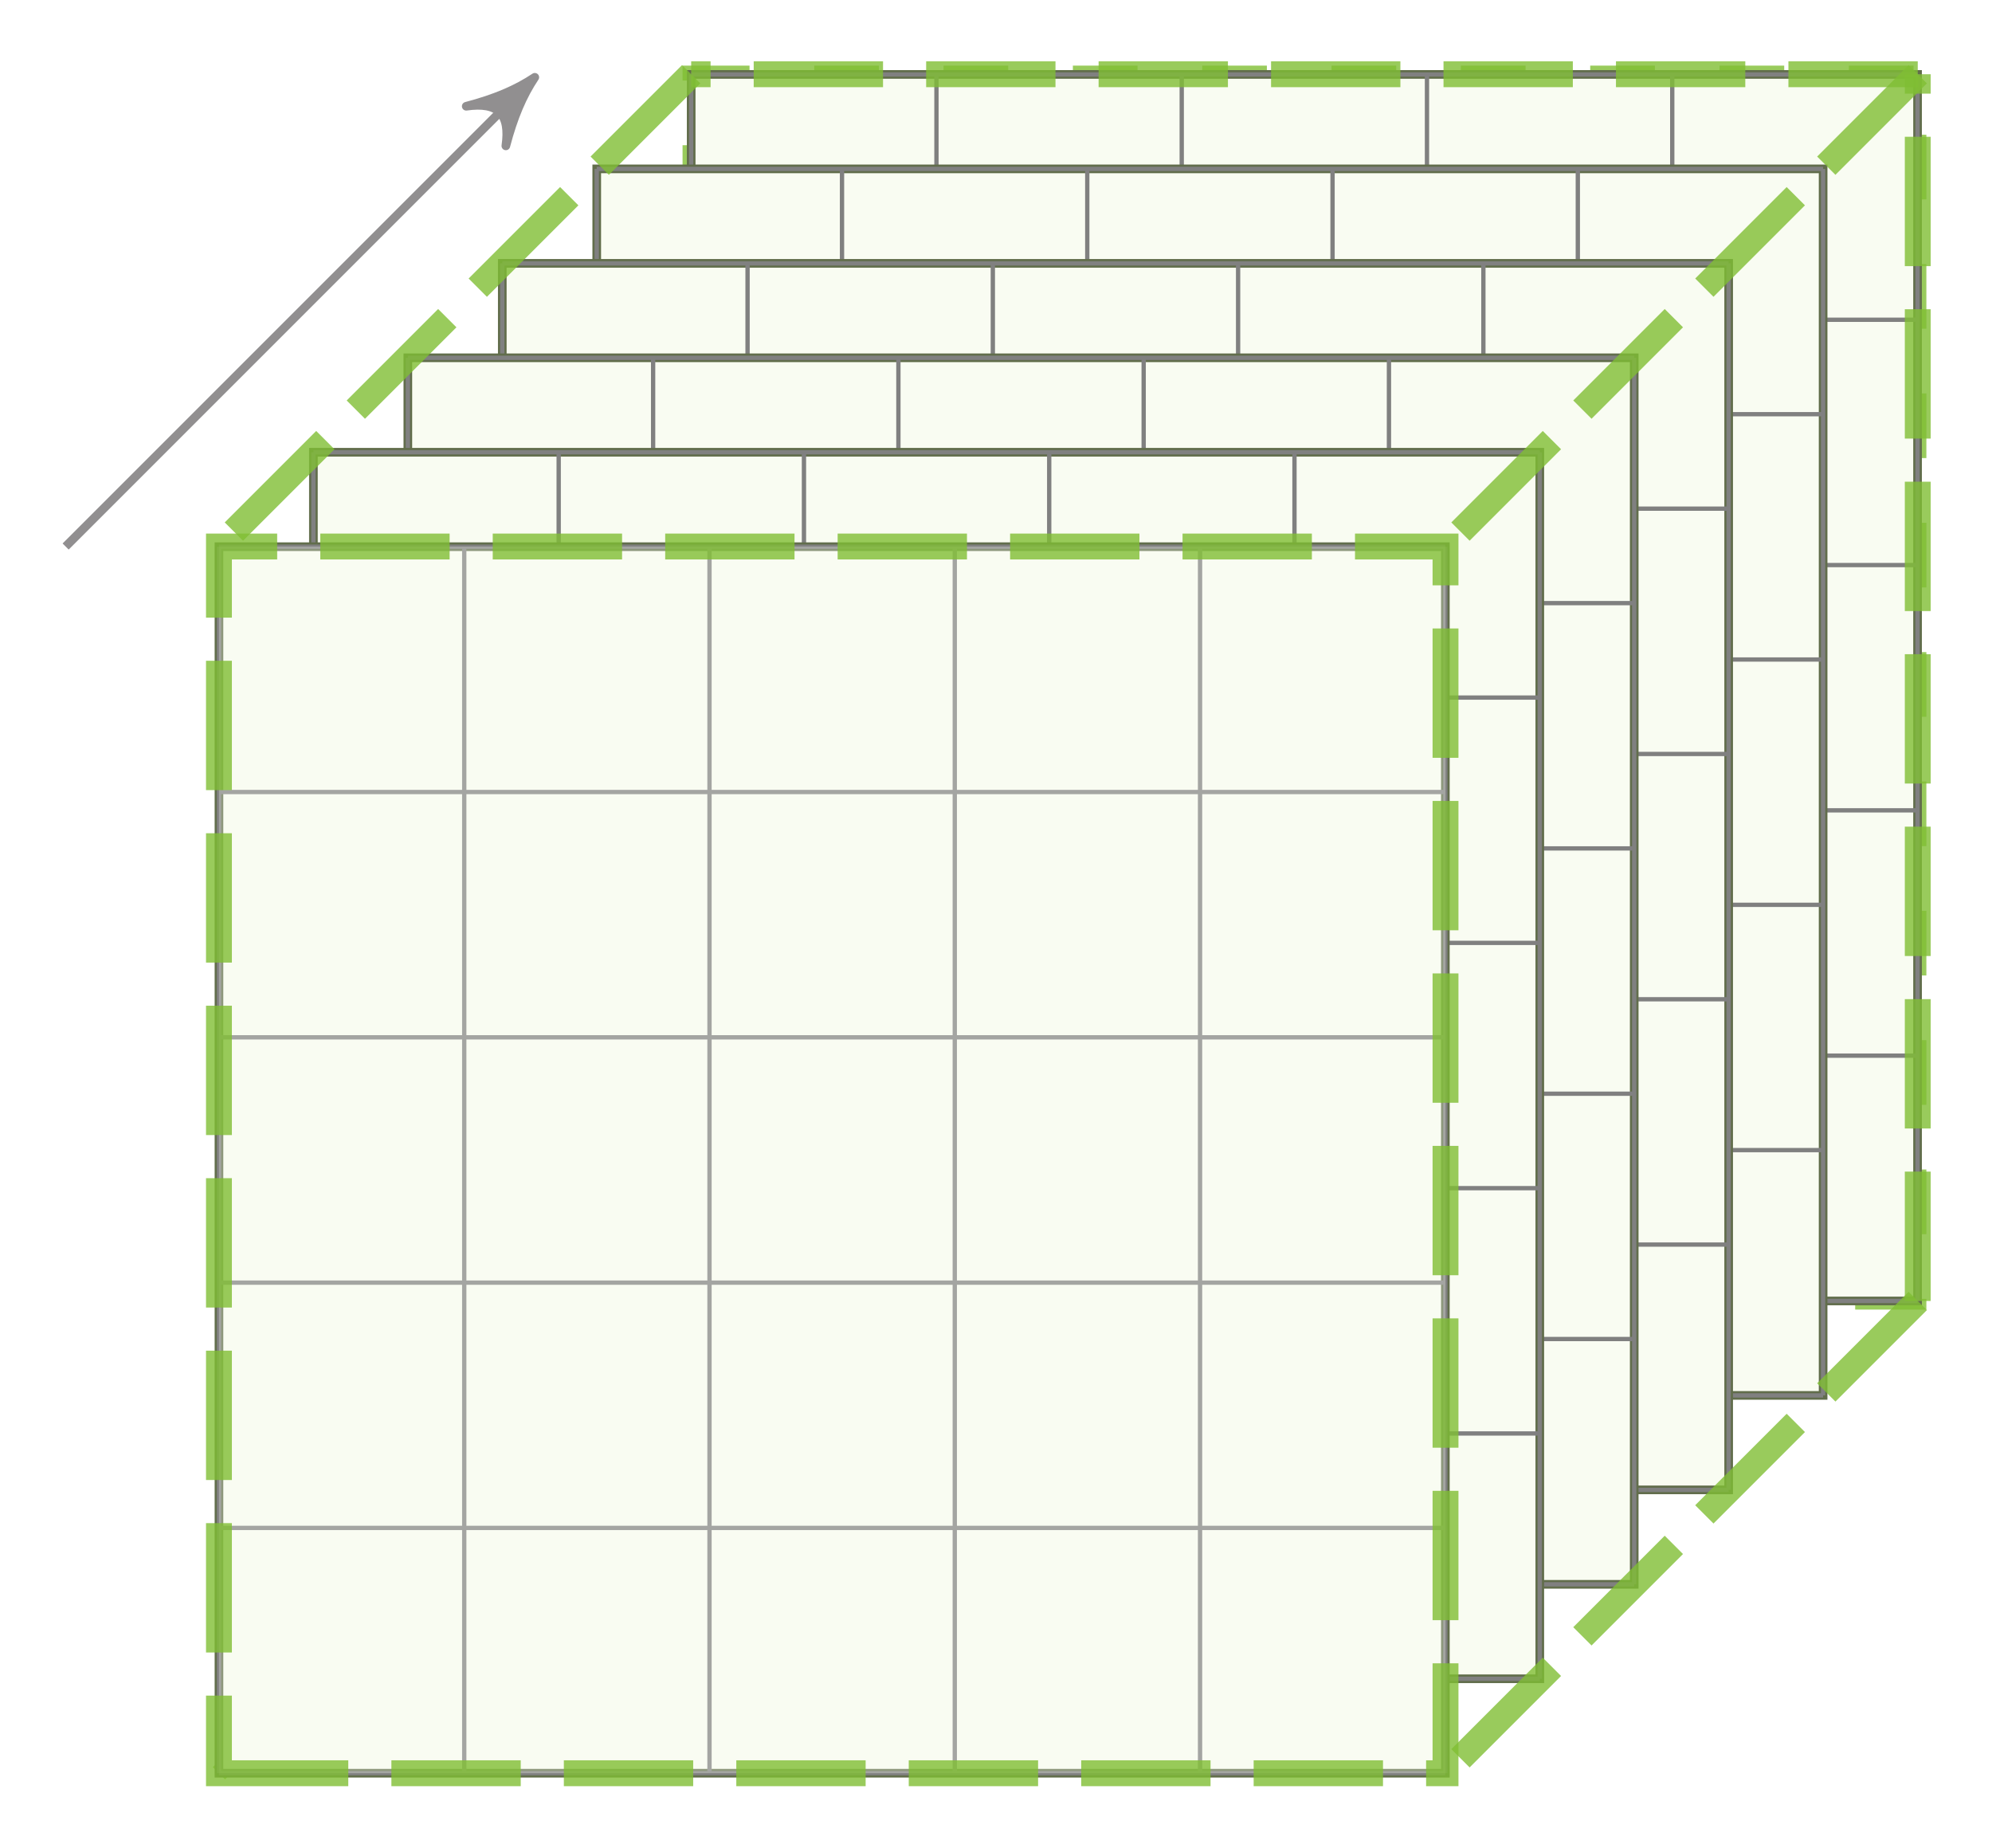
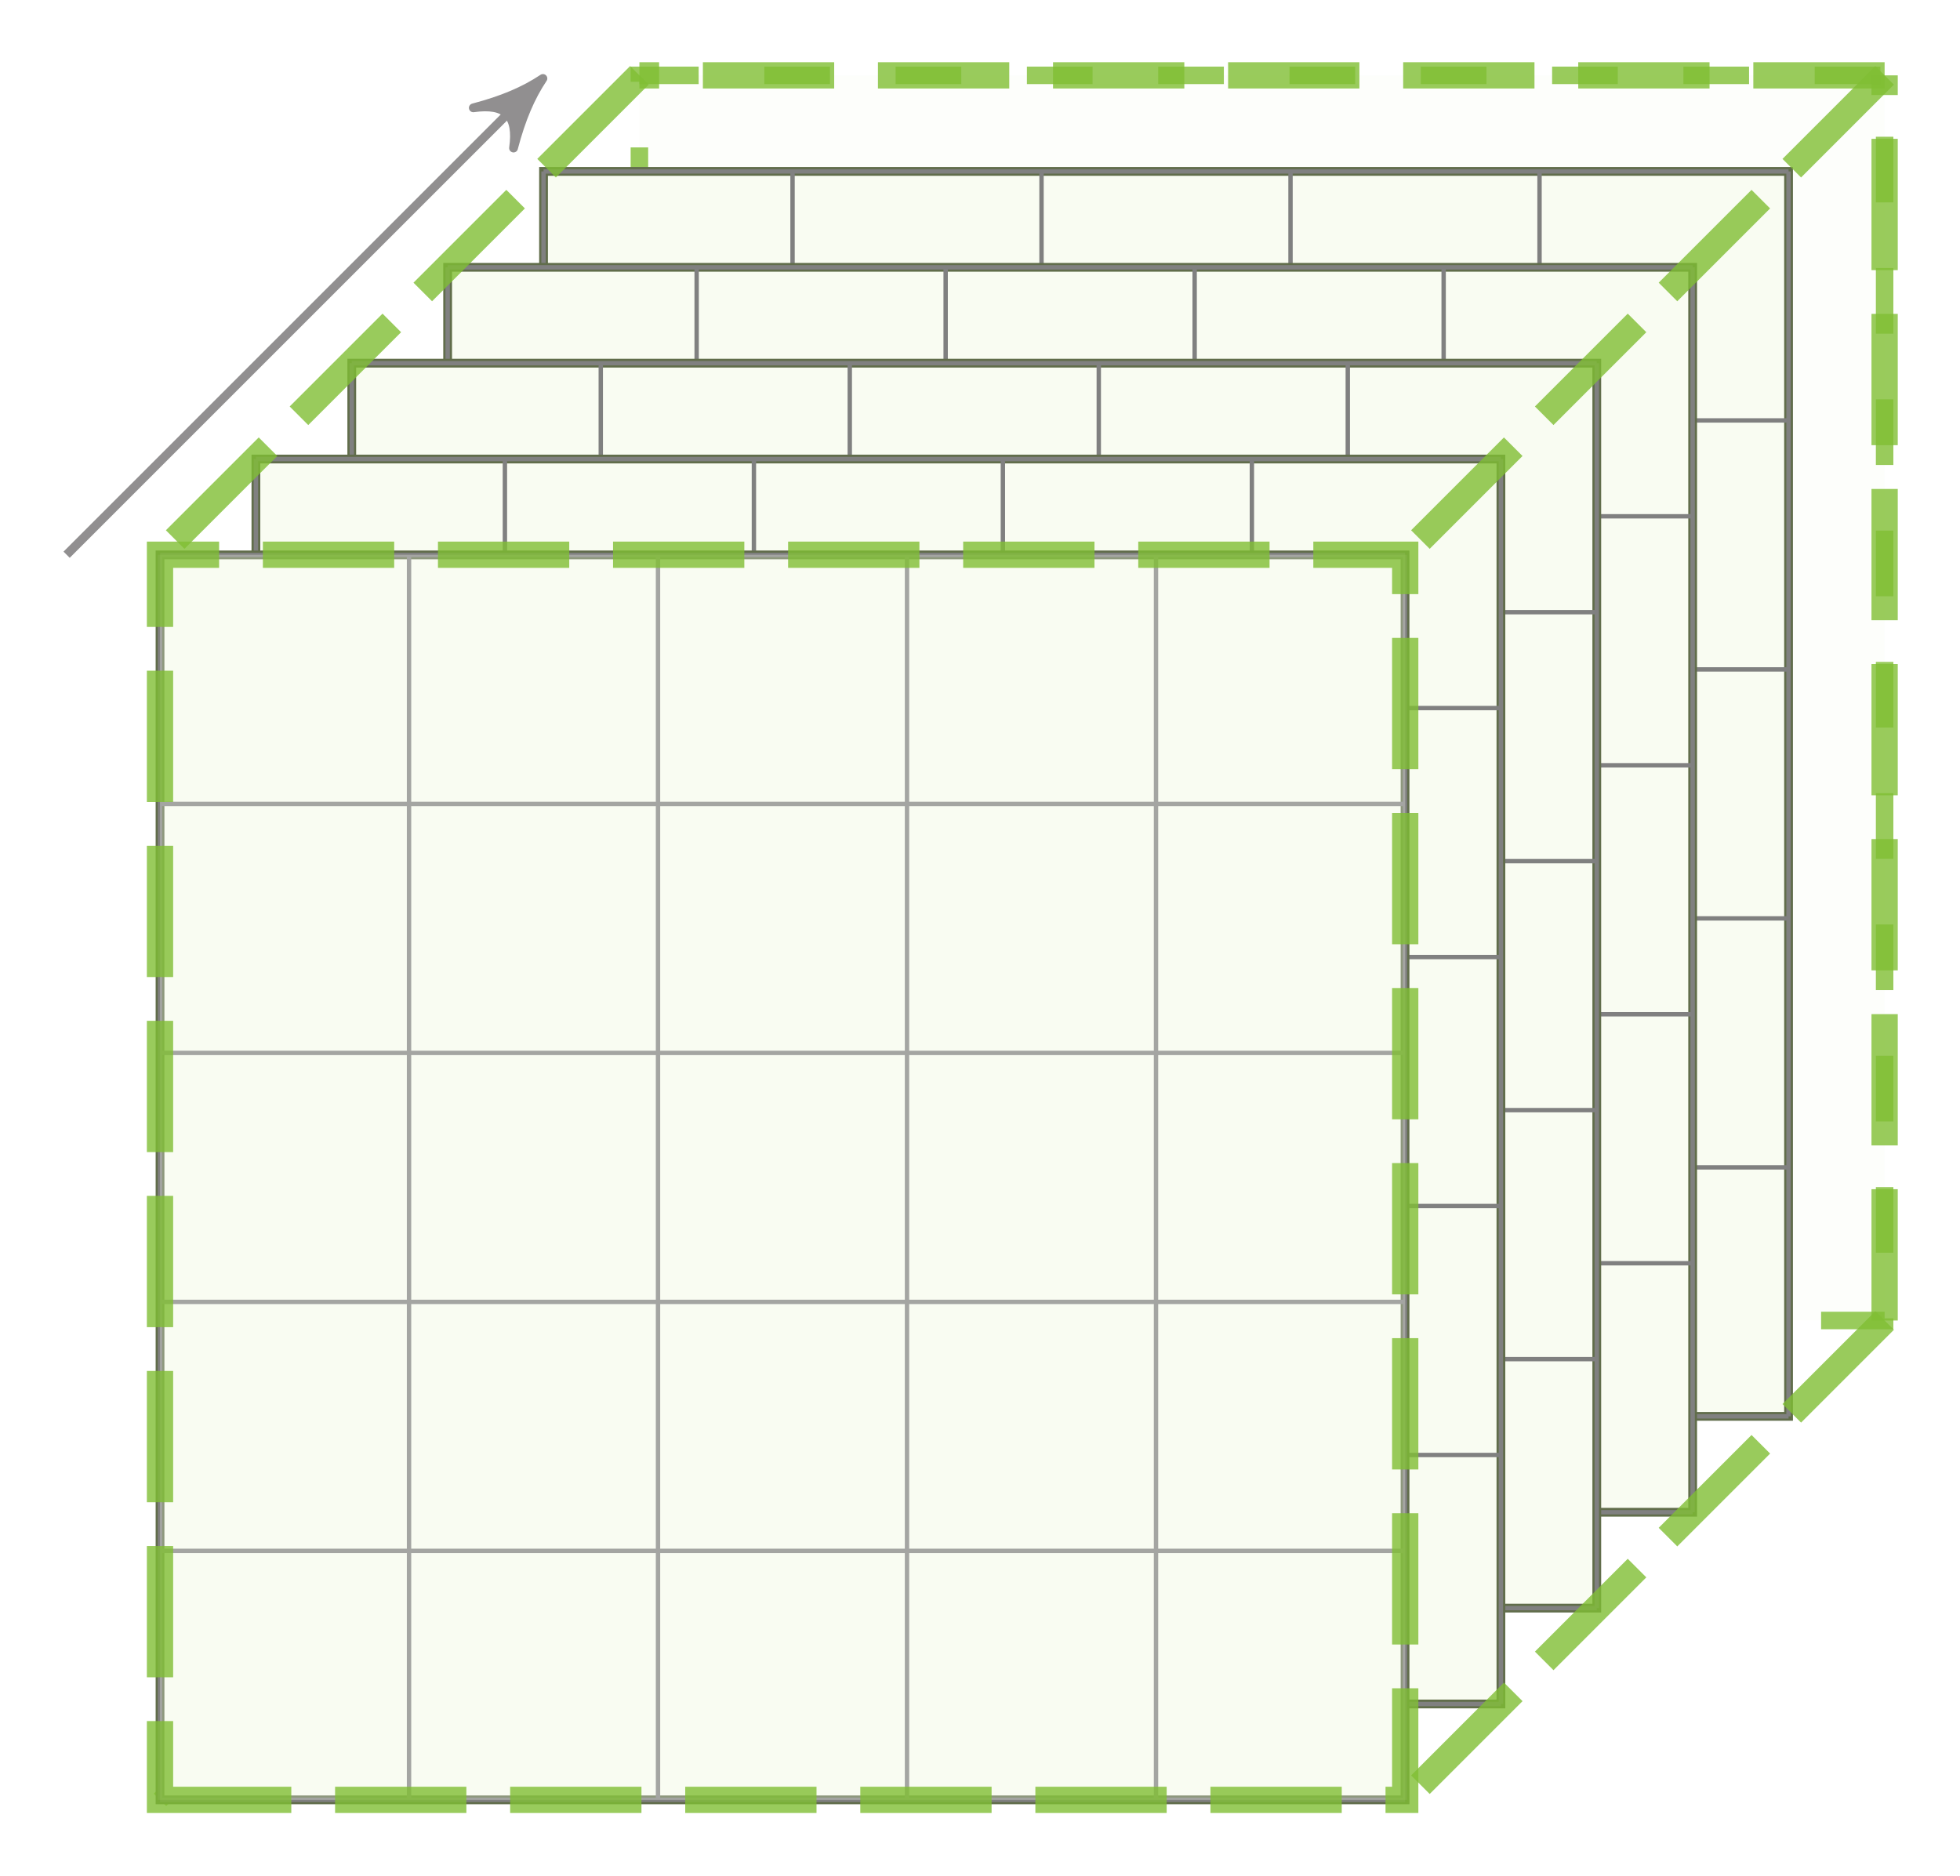
- <svg xmlns="http://www.w3.org/2000/svg" version="1.1" id="svg2" width="122.764" height="113.845" viewBox="0 0 122.764 113.845">
+ <svg xmlns="http://www.w3.org/2000/svg" version="1.1" id="svg2" width="118.984" height="113.845" viewBox="0 0 118.984 113.845">
  <defs id="defs6" />
  <g id="g8" transform="matrix(1.333333,0,0,-1.333333,0,113.8453)">
-     <g id="g10" transform="translate(31.947,25.259)">
+     <g id="g10" transform="translate(29.112,25.259)">
      <g id="g12">
        <g id="g14">
          <g id="g16" />
          <g id="g18" />
          <g id="g20" />
          <g id="g22" />
          <g id="g24" />
          <g id="g26" />
          <g id="g28" />
          <g id="g30" />
          <g id="g32">
            <path d="M 0,0 H 56.694 V 56.694 H 0 Z" style="fill:#f9fcf2;fill-opacity:0.3;fill-rule:nonzero;stroke:#80be34;stroke-width:0.797;stroke-linecap:butt;stroke-linejoin:miter;stroke-miterlimit:10;stroke-dasharray:2.989, 2.989;stroke-dashoffset:0;stroke-opacity:0.8" id="path34" />
          </g>
          <g id="g36">
            <path d="M 0,0 -21.827,-21.827" style="fill:#f9fcf2;fill-opacity:0.3;fill-rule:nonzero;stroke:#80be34;stroke-width:0.797;stroke-linecap:butt;stroke-linejoin:miter;stroke-miterlimit:10;stroke-dasharray:2.989, 2.989;stroke-dashoffset:0;stroke-opacity:0.8" id="path38" />
          </g>
          <g id="g40">
            <g id="g42">
-               <path d="M 0,0 V 56.685 H 56.685 V 0 Z" style="fill:#f9fcf2;fill-opacity:1;fill-rule:nonzero;stroke:#616d4b;stroke-width:0.399;stroke-linecap:butt;stroke-linejoin:miter;stroke-miterlimit:10;stroke-dasharray:none;stroke-opacity:1" id="path44" />
+               <path d="M -4.365,-4.365 V 52.32 H 52.32 V -4.365 Z" style="fill:#f9fcf2;fill-opacity:1;fill-rule:nonzero;stroke:#616d4b;stroke-width:0.399;stroke-linecap:butt;stroke-linejoin:miter;stroke-miterlimit:10;stroke-dasharray:none;stroke-opacity:1" id="path44" />
            </g>
            <g id="g46">
-               <path d="M 0,0 H 56.685 M 0,11.337 H 56.685 M 0,22.674 H 56.685 M 0,34.01 H 56.685 M 0,45.347 H 56.685 M 0,56.684 H 56.685 M 0,0 V 56.685 M 11.337,0 V 56.685 M 22.674,0 V 56.685 M 34.01,0 V 56.685 M 45.347,0 V 56.685 M 56.684,0 v 56.685" style="fill:none;stroke:#808080;stroke-width:0.199;stroke-linecap:butt;stroke-linejoin:miter;stroke-miterlimit:10;stroke-dasharray:none;stroke-opacity:1" id="path48" />
+               <path d="M -4.365,-4.365 H 52.32 M -4.365,6.972 H 52.32 M -4.365,18.308 H 52.32 M -4.365,29.645 H 52.32 M -4.365,40.982 H 52.32 M -4.365,52.319 H 52.32 M -4.365,-4.365 V 52.32 M 6.972,-4.365 V 52.32 M 18.308,-4.365 V 52.32 M 29.645,-4.365 V 52.32 M 40.982,-4.365 V 52.32 M 52.319,-4.365 v 56.685" style="fill:none;stroke:#808080;stroke-width:0.199;stroke-linecap:butt;stroke-linejoin:miter;stroke-miterlimit:10;stroke-dasharray:none;stroke-opacity:1" id="path48" />
            </g>
          </g>
          <g id="g50">
            <g id="g52">
-               <path d="M -4.365,-4.365 V 52.32 H 52.32 V -4.365 Z" style="fill:#f9fcf2;fill-opacity:1;fill-rule:nonzero;stroke:#616d4b;stroke-width:0.399;stroke-linecap:butt;stroke-linejoin:miter;stroke-miterlimit:10;stroke-dasharray:none;stroke-opacity:1" id="path54" />
+               <path d="M -8.731,-8.731 V 47.954 H 47.954 V -8.731 Z" style="fill:#f9fcf2;fill-opacity:1;fill-rule:nonzero;stroke:#616d4b;stroke-width:0.399;stroke-linecap:butt;stroke-linejoin:miter;stroke-miterlimit:10;stroke-dasharray:none;stroke-opacity:1" id="path54" />
            </g>
            <g id="g56">
-               <path d="M -4.365,-4.365 H 52.32 M -4.365,6.972 H 52.32 M -4.365,18.308 H 52.32 M -4.365,29.645 H 52.32 M -4.365,40.982 H 52.32 M -4.365,52.319 H 52.32 M -4.365,-4.365 V 52.32 M 6.972,-4.365 V 52.32 M 18.308,-4.365 V 52.32 M 29.645,-4.365 V 52.32 M 40.982,-4.365 V 52.32 M 52.319,-4.365 v 56.685" style="fill:none;stroke:#808080;stroke-width:0.199;stroke-linecap:butt;stroke-linejoin:miter;stroke-miterlimit:10;stroke-dasharray:none;stroke-opacity:1" id="path58" />
+               <path d="M -8.731,-8.731 H 47.954 M -8.731,2.606 H 47.954 M -8.731,13.943 H 47.954 M -8.731,25.28 H 47.954 M -8.731,36.617 H 47.954 M -8.731,47.953 H 47.954 M -8.731,-8.731 V 47.954 M 2.606,-8.731 V 47.954 M 13.943,-8.731 V 47.954 M 25.28,-8.731 V 47.954 M 36.617,-8.731 V 47.954 M 47.953,-8.731 v 56.685" style="fill:none;stroke:#808080;stroke-width:0.199;stroke-linecap:butt;stroke-linejoin:miter;stroke-miterlimit:10;stroke-dasharray:none;stroke-opacity:1" id="path58" />
            </g>
          </g>
          <g id="g60">
            <g id="g62">
-               <path d="M -8.731,-8.731 V 47.954 H 47.954 V -8.731 Z" style="fill:#f9fcf2;fill-opacity:1;fill-rule:nonzero;stroke:#616d4b;stroke-width:0.399;stroke-linecap:butt;stroke-linejoin:miter;stroke-miterlimit:10;stroke-dasharray:none;stroke-opacity:1" id="path64" />
+               <path d="M -13.096,-13.096 V 43.589 H 43.589 V -13.096 Z" style="fill:#f9fcf2;fill-opacity:1;fill-rule:nonzero;stroke:#616d4b;stroke-width:0.399;stroke-linecap:butt;stroke-linejoin:miter;stroke-miterlimit:10;stroke-dasharray:none;stroke-opacity:1" id="path64" />
            </g>
            <g id="g66">
-               <path d="M -8.731,-8.731 H 47.954 M -8.731,2.606 H 47.954 M -8.731,13.943 H 47.954 M -8.731,25.28 H 47.954 M -8.731,36.617 H 47.954 M -8.731,47.953 H 47.954 M -8.731,-8.731 V 47.954 M 2.606,-8.731 V 47.954 M 13.943,-8.731 V 47.954 M 25.28,-8.731 V 47.954 M 36.617,-8.731 V 47.954 M 47.953,-8.731 v 56.685" style="fill:none;stroke:#808080;stroke-width:0.199;stroke-linecap:butt;stroke-linejoin:miter;stroke-miterlimit:10;stroke-dasharray:none;stroke-opacity:1" id="path68" />
+               <path d="M -13.096,-13.096 H 43.589 M -13.096,-1.759 H 43.589 M -13.096,9.578 H 43.589 M -13.096,20.915 H 43.589 M -13.096,32.251 H 43.589 M -13.096,43.588 H 43.589 M -13.096,-13.096 V 43.589 M -1.759,-13.096 V 43.589 M 9.578,-13.096 V 43.589 M 20.915,-13.096 v 56.685 m 11.337,-56.685 v 56.685 m 11.337,-56.685 v 56.685" style="fill:none;stroke:#808080;stroke-width:0.199;stroke-linecap:butt;stroke-linejoin:miter;stroke-miterlimit:10;stroke-dasharray:none;stroke-opacity:1" id="path68" />
            </g>
          </g>
          <g id="g70">
            <g id="g72">
-               <path d="M -13.096,-13.096 V 43.589 H 43.589 V -13.096 Z" style="fill:#f9fcf2;fill-opacity:1;fill-rule:nonzero;stroke:#616d4b;stroke-width:0.399;stroke-linecap:butt;stroke-linejoin:miter;stroke-miterlimit:10;stroke-dasharray:none;stroke-opacity:1" id="path74" />
+               <path d="M -17.461,-17.461 V 39.224 H 39.224 V -17.461 Z" style="fill:#f9fcf2;fill-opacity:1;fill-rule:nonzero;stroke:#616d4b;stroke-width:0.399;stroke-linecap:butt;stroke-linejoin:miter;stroke-miterlimit:10;stroke-dasharray:none;stroke-opacity:1" id="path74" />
            </g>
            <g id="g76">
-               <path d="M -13.096,-13.096 H 43.589 M -13.096,-1.759 H 43.589 M -13.096,9.578 H 43.589 M -13.096,20.915 H 43.589 M -13.096,32.251 H 43.589 M -13.096,43.588 H 43.589 M -13.096,-13.096 V 43.589 M -1.759,-13.096 V 43.589 M 9.578,-13.096 V 43.589 M 20.915,-13.096 v 56.685 m 11.337,-56.685 v 56.685 m 11.337,-56.685 v 56.685" style="fill:none;stroke:#808080;stroke-width:0.199;stroke-linecap:butt;stroke-linejoin:miter;stroke-miterlimit:10;stroke-dasharray:none;stroke-opacity:1" id="path78" />
+               <path d="M -17.461,-17.461 H 39.224 M -17.461,-6.124 H 39.224 M -17.461,5.213 H 39.224 M -17.461,16.549 H 39.224 M -17.461,27.886 H 39.224 M -17.461,39.223 H 39.224 M -17.461,-17.461 V 39.224 M -6.124,-17.461 V 39.224 M 5.213,-17.461 V 39.224 M 16.549,-17.461 V 39.224 M 27.886,-17.461 V 39.224 M 39.223,-17.461 v 56.685" style="fill:none;stroke:#808080;stroke-width:0.199;stroke-linecap:butt;stroke-linejoin:miter;stroke-miterlimit:10;stroke-dasharray:none;stroke-opacity:1" id="path78" />
            </g>
          </g>
          <g id="g80">
            <g id="g82">
-               <path d="M -17.461,-17.461 V 39.224 H 39.224 V -17.461 Z" style="fill:#f9fcf2;fill-opacity:1;fill-rule:nonzero;stroke:#616d4b;stroke-width:0.399;stroke-linecap:butt;stroke-linejoin:miter;stroke-miterlimit:10;stroke-dasharray:none;stroke-opacity:1" id="path84" />
+               <path d="M -21.826,-21.826 V 34.859 H 34.859 V -21.826 Z" style="fill:#f9fcf2;fill-opacity:1;fill-rule:nonzero;stroke:#616d4b;stroke-width:0.399;stroke-linecap:butt;stroke-linejoin:miter;stroke-miterlimit:10;stroke-dasharray:none;stroke-opacity:1" id="path84" />
            </g>
            <g id="g86">
-               <path d="M -17.461,-17.461 H 39.224 M -17.461,-6.124 H 39.224 M -17.461,5.213 H 39.224 M -17.461,16.549 H 39.224 M -17.461,27.886 H 39.224 M -17.461,39.223 H 39.224 M -17.461,-17.461 V 39.224 M -6.124,-17.461 V 39.224 M 5.213,-17.461 V 39.224 M 16.549,-17.461 V 39.224 M 27.886,-17.461 V 39.224 M 39.223,-17.461 v 56.685" style="fill:none;stroke:#808080;stroke-width:0.199;stroke-linecap:butt;stroke-linejoin:miter;stroke-miterlimit:10;stroke-dasharray:none;stroke-opacity:1" id="path88" />
+               <path d="m -21.826,-21.826 h 56.685 m -56.685,11.337 H 34.859 M -21.826,0.847 h 56.685 m -56.685,11.337 h 56.685 m -56.685,11.337 h 56.685 m -56.685,11.337 h 56.685 m -56.685,-56.684 v 56.685 m 11.337,-56.685 V 34.859 M 0.847,-21.826 v 56.685 m 11.337,-56.685 v 56.685 m 11.337,-56.685 v 56.685 m 11.337,-56.685 v 56.685" style="fill:none;stroke:#808080;stroke-width:0.199;stroke-linecap:butt;stroke-linejoin:miter;stroke-miterlimit:10;stroke-dasharray:none;stroke-opacity:1" id="path88" />
            </g>
          </g>
          <g id="g90">
-             <g id="g92">
-               <path d="M -21.826,-21.826 V 34.859 H 34.859 V -21.826 Z" style="fill:#f9fcf2;fill-opacity:1;fill-rule:nonzero;stroke:#616d4b;stroke-width:0.399;stroke-linecap:butt;stroke-linejoin:miter;stroke-miterlimit:10;stroke-dasharray:none;stroke-opacity:1" id="path94" />
-             </g>
-             <g id="g96">
-               <path d="m -21.826,-21.826 h 56.685 m -56.685,11.337 H 34.859 M -21.826,0.847 h 56.685 m -56.685,11.337 h 56.685 m -56.685,11.337 h 56.685 m -56.685,11.337 h 56.685 m -56.685,-56.684 v 56.685 m 11.337,-56.685 V 34.859 M 0.847,-21.826 v 56.685 m 11.337,-56.685 v 56.685 m 11.337,-56.685 v 56.685 m 11.337,-56.685 v 56.685" style="fill:none;stroke:#808080;stroke-width:0.199;stroke-linecap:butt;stroke-linejoin:miter;stroke-miterlimit:10;stroke-dasharray:none;stroke-opacity:1" id="path98" />
-             </g>
+             <path d="m -21.827,-21.827 h 56.694 v 56.694 h -56.694 z" style="fill:#f9fcf2;fill-opacity:0.3;fill-rule:nonzero;stroke:#80be34;stroke-width:1.196;stroke-linecap:butt;stroke-linejoin:miter;stroke-miterlimit:10;stroke-dasharray:5.978, 1.993;stroke-dashoffset:0;stroke-opacity:0.8" id="path92" />
          </g>
-           <g id="g100">
-             <path d="m -21.827,-21.827 h 56.694 v 56.694 h -56.694 z" style="fill:#f9fcf2;fill-opacity:0.3;fill-rule:nonzero;stroke:#80be34;stroke-width:1.196;stroke-linecap:butt;stroke-linejoin:miter;stroke-miterlimit:10;stroke-dasharray:5.978, 1.993;stroke-dashoffset:0;stroke-opacity:0.8" id="path102" />
+           <g id="g94">
+             <path d="M 0,56.694 -21.827,34.867" style="fill:#f9fcf2;fill-opacity:0.3;fill-rule:nonzero;stroke:#80be34;stroke-width:1.196;stroke-linecap:butt;stroke-linejoin:miter;stroke-miterlimit:10;stroke-dasharray:5.978, 1.993;stroke-dashoffset:0;stroke-opacity:0.8" id="path96" />
          </g>
-           <g id="g104">
-             <path d="M 0,56.694 -21.827,34.867" style="fill:#f9fcf2;fill-opacity:0.3;fill-rule:nonzero;stroke:#80be34;stroke-width:1.196;stroke-linecap:butt;stroke-linejoin:miter;stroke-miterlimit:10;stroke-dasharray:5.978, 1.993;stroke-dashoffset:0;stroke-opacity:0.8" id="path106" />
+           <g id="g98">
+             <path d="M 56.694,0 34.867,-21.827" style="fill:#f9fcf2;fill-opacity:0.3;fill-rule:nonzero;stroke:#80be34;stroke-width:1.196;stroke-linecap:butt;stroke-linejoin:miter;stroke-miterlimit:10;stroke-dasharray:5.978, 1.993;stroke-dashoffset:0;stroke-opacity:0.8" id="path100" />
          </g>
-           <g id="g108">
-             <path d="M 56.694,0 34.867,-21.827" style="fill:#f9fcf2;fill-opacity:0.3;fill-rule:nonzero;stroke:#80be34;stroke-width:1.196;stroke-linecap:butt;stroke-linejoin:miter;stroke-miterlimit:10;stroke-dasharray:5.978, 1.993;stroke-dashoffset:0;stroke-opacity:0.8" id="path110" />
+           <g id="g102">
+             <path d="M 56.694,56.694 34.867,34.867" style="fill:#f9fcf2;fill-opacity:0.3;fill-rule:nonzero;stroke:#80be34;stroke-width:1.196;stroke-linecap:butt;stroke-linejoin:miter;stroke-miterlimit:10;stroke-dasharray:5.978, 1.993;stroke-dashoffset:0;stroke-opacity:0.8" id="path104" />
          </g>
-           <g id="g112">
-             <path d="M 56.694,56.694 34.867,34.867" style="fill:#f9fcf2;fill-opacity:0.3;fill-rule:nonzero;stroke:#80be34;stroke-width:1.196;stroke-linecap:butt;stroke-linejoin:miter;stroke-miterlimit:10;stroke-dasharray:5.978, 1.993;stroke-dashoffset:0;stroke-opacity:0.8" id="path114" />
+           <g id="g106">
+             <path d="M 56.694,0 V 56.694" style="fill:#f9fcf2;fill-opacity:0.3;fill-rule:nonzero;stroke:#80be34;stroke-width:1.196;stroke-linecap:butt;stroke-linejoin:miter;stroke-miterlimit:10;stroke-dasharray:5.978, 1.993;stroke-dashoffset:0;stroke-opacity:0.8" id="path108" />
          </g>
-           <g id="g116">
-             <path d="M 56.694,0 V 56.694" style="fill:#f9fcf2;fill-opacity:0.3;fill-rule:nonzero;stroke:#80be34;stroke-width:1.196;stroke-linecap:butt;stroke-linejoin:miter;stroke-miterlimit:10;stroke-dasharray:5.978, 1.993;stroke-dashoffset:0;stroke-opacity:0.8" id="path118" />
+           <g id="g110">
+             <path d="M 56.694,56.694 H 0" style="fill:#f9fcf2;fill-opacity:0.3;fill-rule:nonzero;stroke:#80be34;stroke-width:1.196;stroke-linecap:butt;stroke-linejoin:miter;stroke-miterlimit:10;stroke-dasharray:5.978, 1.993;stroke-dashoffset:0;stroke-opacity:0.8" id="path112" />
          </g>
-           <g id="g120">
-             <path d="M 56.694,56.694 H 0" style="fill:#f9fcf2;fill-opacity:0.3;fill-rule:nonzero;stroke:#80be34;stroke-width:1.196;stroke-linecap:butt;stroke-linejoin:miter;stroke-miterlimit:10;stroke-dasharray:5.978, 1.993;stroke-dashoffset:0;stroke-opacity:0.8" id="path122" />
-           </g>
-           <g id="g124">
-             <path d="M -28.913,34.867 -7.791,55.989" style="fill:none;stroke:#918f90;stroke-width:0.399;stroke-linecap:butt;stroke-linejoin:miter;stroke-miterlimit:10;stroke-dasharray:none;stroke-opacity:1" id="path126" />
-             <g id="g128">
-               <g id="g130" transform="matrix(0.7071,0.7071,-0.7071,0.7071,-7.79115,55.98914)">
-                 <g id="g132">
-                   <path d="m 0.797,0 c -0.996,0.199 -1.993,0.598 -3.188,1.295 1.196,-0.897 1.196,-1.694 0,-2.59 C -1.196,-0.598 -0.199,-0.199 0.797,0 Z" style="fill:#918f90;fill-opacity:1;fill-rule:nonzero;stroke:#918f90;stroke-width:0.399;stroke-linecap:butt;stroke-linejoin:round;stroke-miterlimit:10;stroke-dasharray:none;stroke-opacity:1" id="path134" />
+           <g id="g114">
+             <path d="M -26.079,34.867 -4.956,55.989" style="fill:none;stroke:#918f90;stroke-width:0.399;stroke-linecap:butt;stroke-linejoin:miter;stroke-miterlimit:10;stroke-dasharray:none;stroke-opacity:1" id="path116" />
+             <g id="g118">
+               <g id="g120" transform="matrix(0.7071,0.7071,-0.7071,0.7071,-4.95631,55.98914)">
+                 <g id="g122">
+                   <path d="m 0.797,0 c -0.996,0.199 -1.993,0.598 -3.188,1.295 1.196,-0.897 1.196,-1.694 0,-2.59 C -1.196,-0.598 -0.199,-0.199 0.797,0 Z" style="fill:#918f90;fill-opacity:1;fill-rule:nonzero;stroke:#918f90;stroke-width:0.399;stroke-linecap:butt;stroke-linejoin:round;stroke-miterlimit:10;stroke-dasharray:none;stroke-opacity:1" id="path124" />
                </g>
              </g>
            </g>
          </g>
        </g>
      </g>
    </g>
  </g>
</svg>
